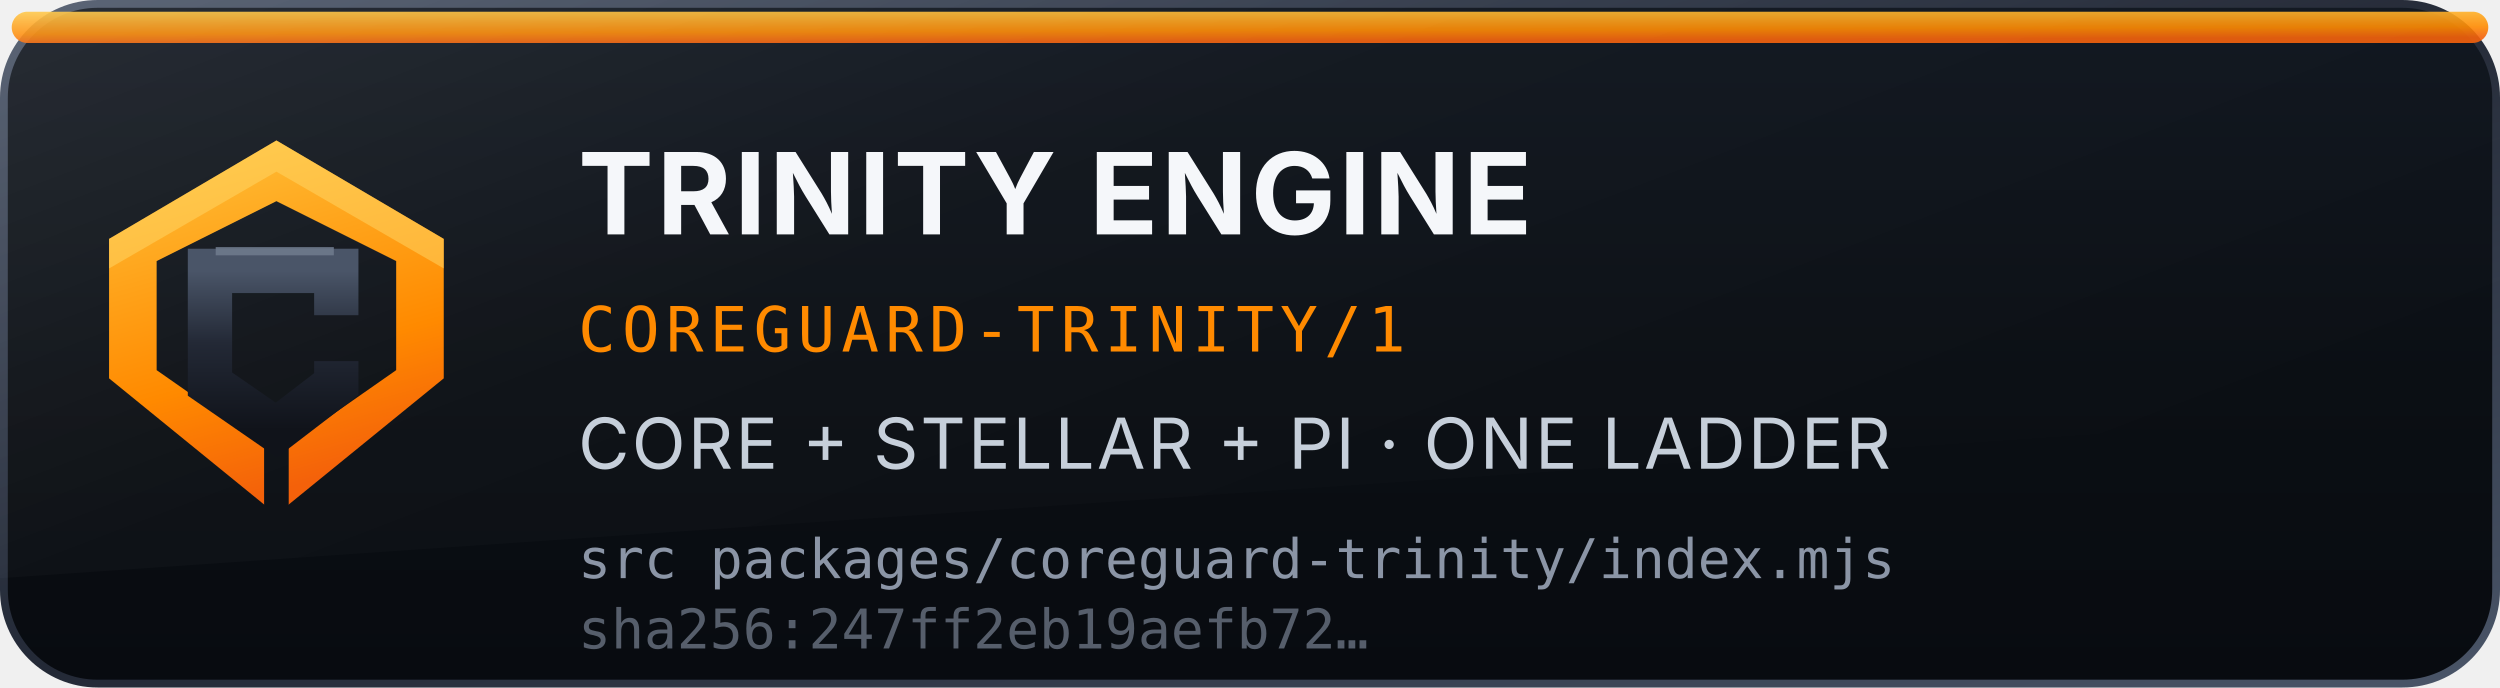
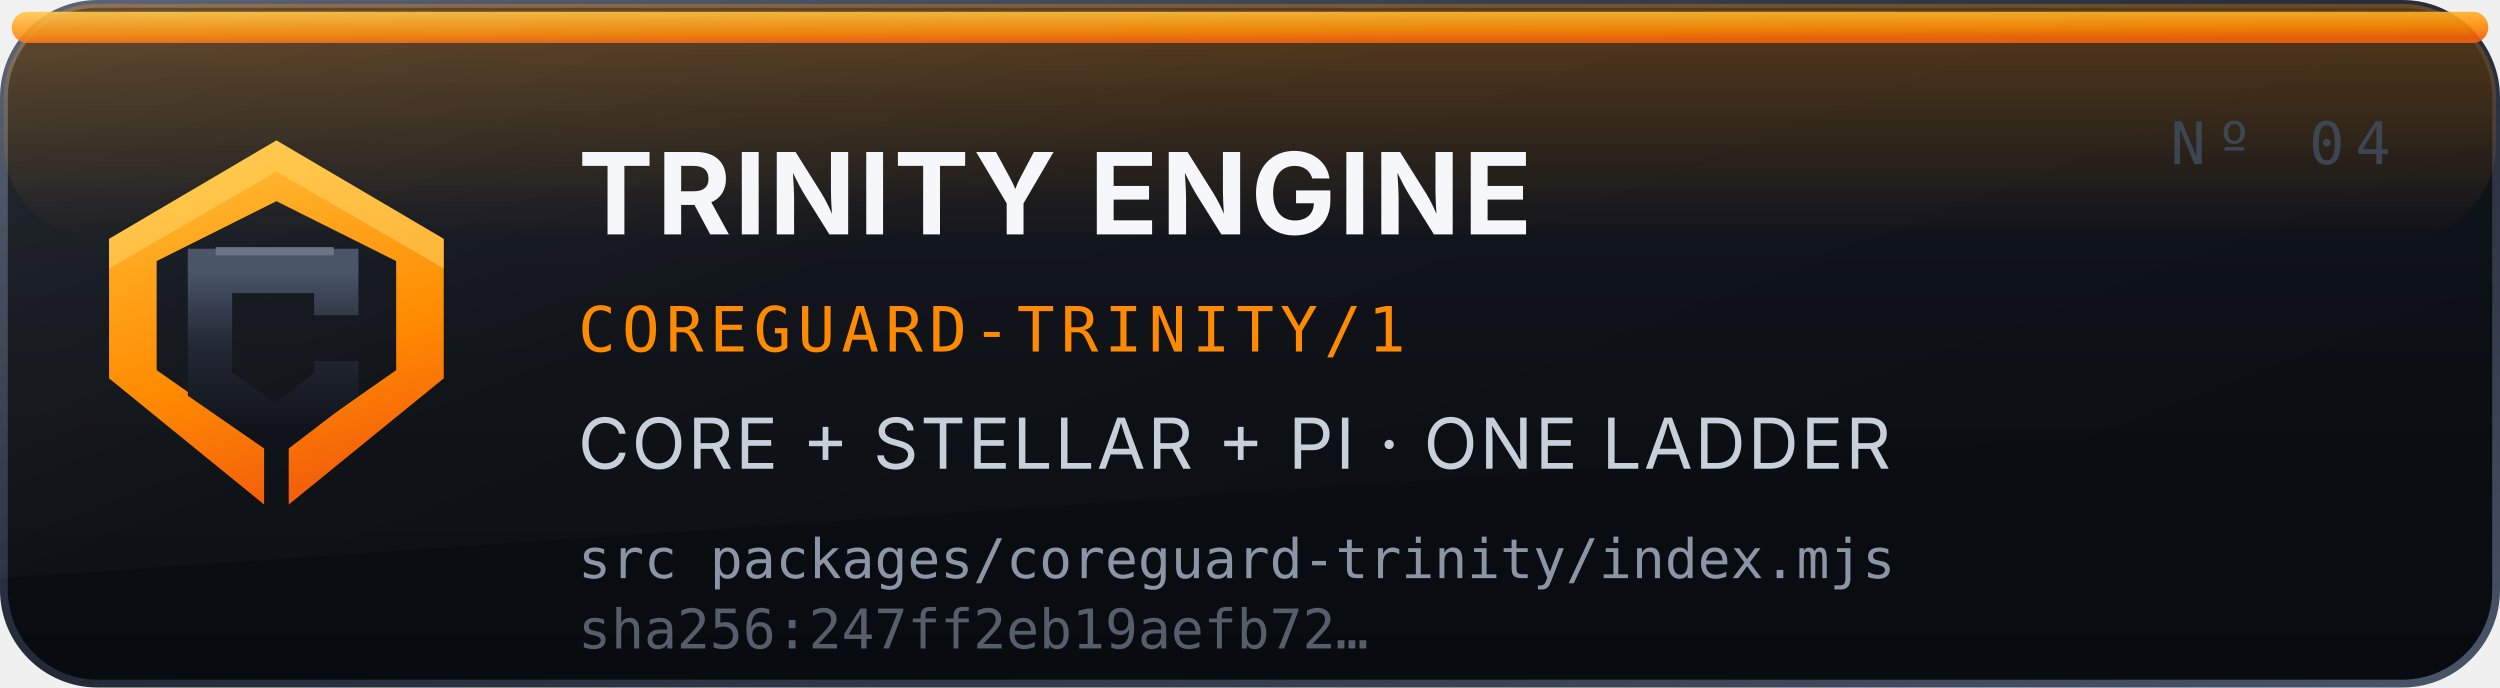
<svg xmlns="http://www.w3.org/2000/svg" viewBox="0 0 320 88" width="320" height="88" role="img" aria-label="CoreGuard TRINITY ENGINE — COREGUARD-TRINITY/1">
  <defs>
    <linearGradient id="platetrinity" x1="0" y1="0" x2="0" y2="1">
      <stop offset="0" stop-color="#10161F" />
      <stop offset="0.55" stop-color="#0B0F14" />
      <stop offset="1" stop-color="#080B10" />
+     </linearGradient>
+     <linearGradient id="halotrinity" x1="0" y1="0" x2="0" y2="1">
+       <stop offset="0" stop-color="#FF8A00" stop-opacity="0.30" />
+       <stop offset="1" stop-color="#FF8A00" stop-opacity="0" />
    </linearGradient>
    <linearGradient id="shieldtrinity" x1="0" y1="0" x2="0.25" y2="1">
      <stop offset="0" stop-color="#FFC53D" />
      <stop offset="0.38" stop-color="#FFA31A" />
      <stop offset="0.68" stop-color="#FF8A00" />
      <stop offset="1" stop-color="#F4610A" />
    </linearGradient>
    <linearGradient id="steeltrinity" x1="0" y1="0" x2="0" y2="1">
      <stop offset="0" stop-color="#4A5568" />
      <stop offset="0.45" stop-color="#232936" />
      <stop offset="1" stop-color="#10131A" />
    </linearGradient>
    <linearGradient id="sheentrinity" x1="0" y1="0" x2="1" y2="0.6">
      <stop offset="0" stop-color="#FFFFFF" stop-opacity="0.10" />
      <stop offset="0.45" stop-color="#FFFFFF" stop-opacity="0.02" />
      <stop offset="1" stop-color="#FFFFFF" stop-opacity="0" />
    </linearGradient>
    <linearGradient id="edgetrinity" x1="0" y1="0" x2="1" y2="1">
      <stop offset="0" stop-color="#4A5568" />
      <stop offset="0.5" stop-color="#232936" />
      <stop offset="1" stop-color="#4A5568" />
    </linearGradient>
  </defs>
  <rect x="0.5" y="0.5" width="319" height="87" rx="12" fill="url(#platetrinity)" />
  <rect x="0.5" y="0.5" width="319" height="87" rx="12" fill="none" stroke="url(#edgetrinity)" stroke-width="1" />
+   <rect x="0.5" y="0.5" width="319" height="30" rx="12" fill="url(#halotrinity)" />
  <rect x="1.5" y="1.5" width="317" height="4" rx="2" fill="url(#shieldtrinity)" fill-opacity="0.9" />
  <path d="M0 0 H320 V52 L0 74 Z" fill="url(#sheentrinity)" />
  <mask id="slittrinity">
    <rect width="512" height="512" fill="#fff" />
    <rect x="241" y="374" width="30" height="140" fill="#000" />
  </mask>
  <g transform="translate(8.5 16.3) scale(0.105)">
    <path fill="url(#shieldtrinity)" fill-rule="evenodd" mask="url(#slittrinity)" d="M256 16 L460 136 L460 306 L256 472 L52 306 L52 136 Z M256 90 L402 163 L402 296 L256 398 L110 296 L110 163 Z" />
    <path fill="#FFD867" opacity="0.5" mask="url(#slittrinity)" d="M256 16 L460 136 L460 172 L256 54 L52 172 L52 136 Z" />
    <g fill="none" stroke="url(#steeltrinity)" stroke-width="54" stroke-linecap="butt" stroke-linejoin="miter">
      <path d="M329 285 L329 313 L256 369 L175 313 L175 175 L329 175 L329 229" />
      <path d="M226 285 L329 285" />
    </g>
    <path fill="none" stroke="#6E7A8C" stroke-width="10" opacity="0.9" d="M326 151 L182 151" />
  </g>
+   <text x="306" y="21" text-anchor="end" font-family="'JetBrains Mono', 'Cascadia Code', Consolas, monospace" font-size="7.5" letter-spacing="1.4" fill="#3E4A59" opacity="0.9">Nº 04</text>
  <text x="74" y="30" font-family="Inter, 'Segoe UI', system-ui, sans-serif" font-size="14.5" font-weight="700" letter-spacing="0.4" fill="#F5F7FA">TRINITY ENGINE</text>
  <text x="74" y="45" font-family="'JetBrains Mono', 'Cascadia Code', Consolas, monospace" font-size="8" fill="#FF8A00" letter-spacing="0.8">COREGUARD-TRINITY/1</text>
  <text x="74" y="60" font-family="Inter, 'Segoe UI', system-ui, sans-serif" font-size="9" fill="#C6CFDA" letter-spacing="0.3">CORE + STELLAR + PI · ONE LADDER</text>
  <text x="74" y="74" font-family="'JetBrains Mono', 'Cascadia Code', Consolas, monospace" font-size="7" fill="#8B95A6">src packages/coreguard-trinity/index.mjs</text>
  <text x="74" y="83" font-family="'JetBrains Mono', 'Cascadia Code', Consolas, monospace" font-size="7" fill="#565E6B">sha256:247ff2eb19aefb72…</text>
</svg>
